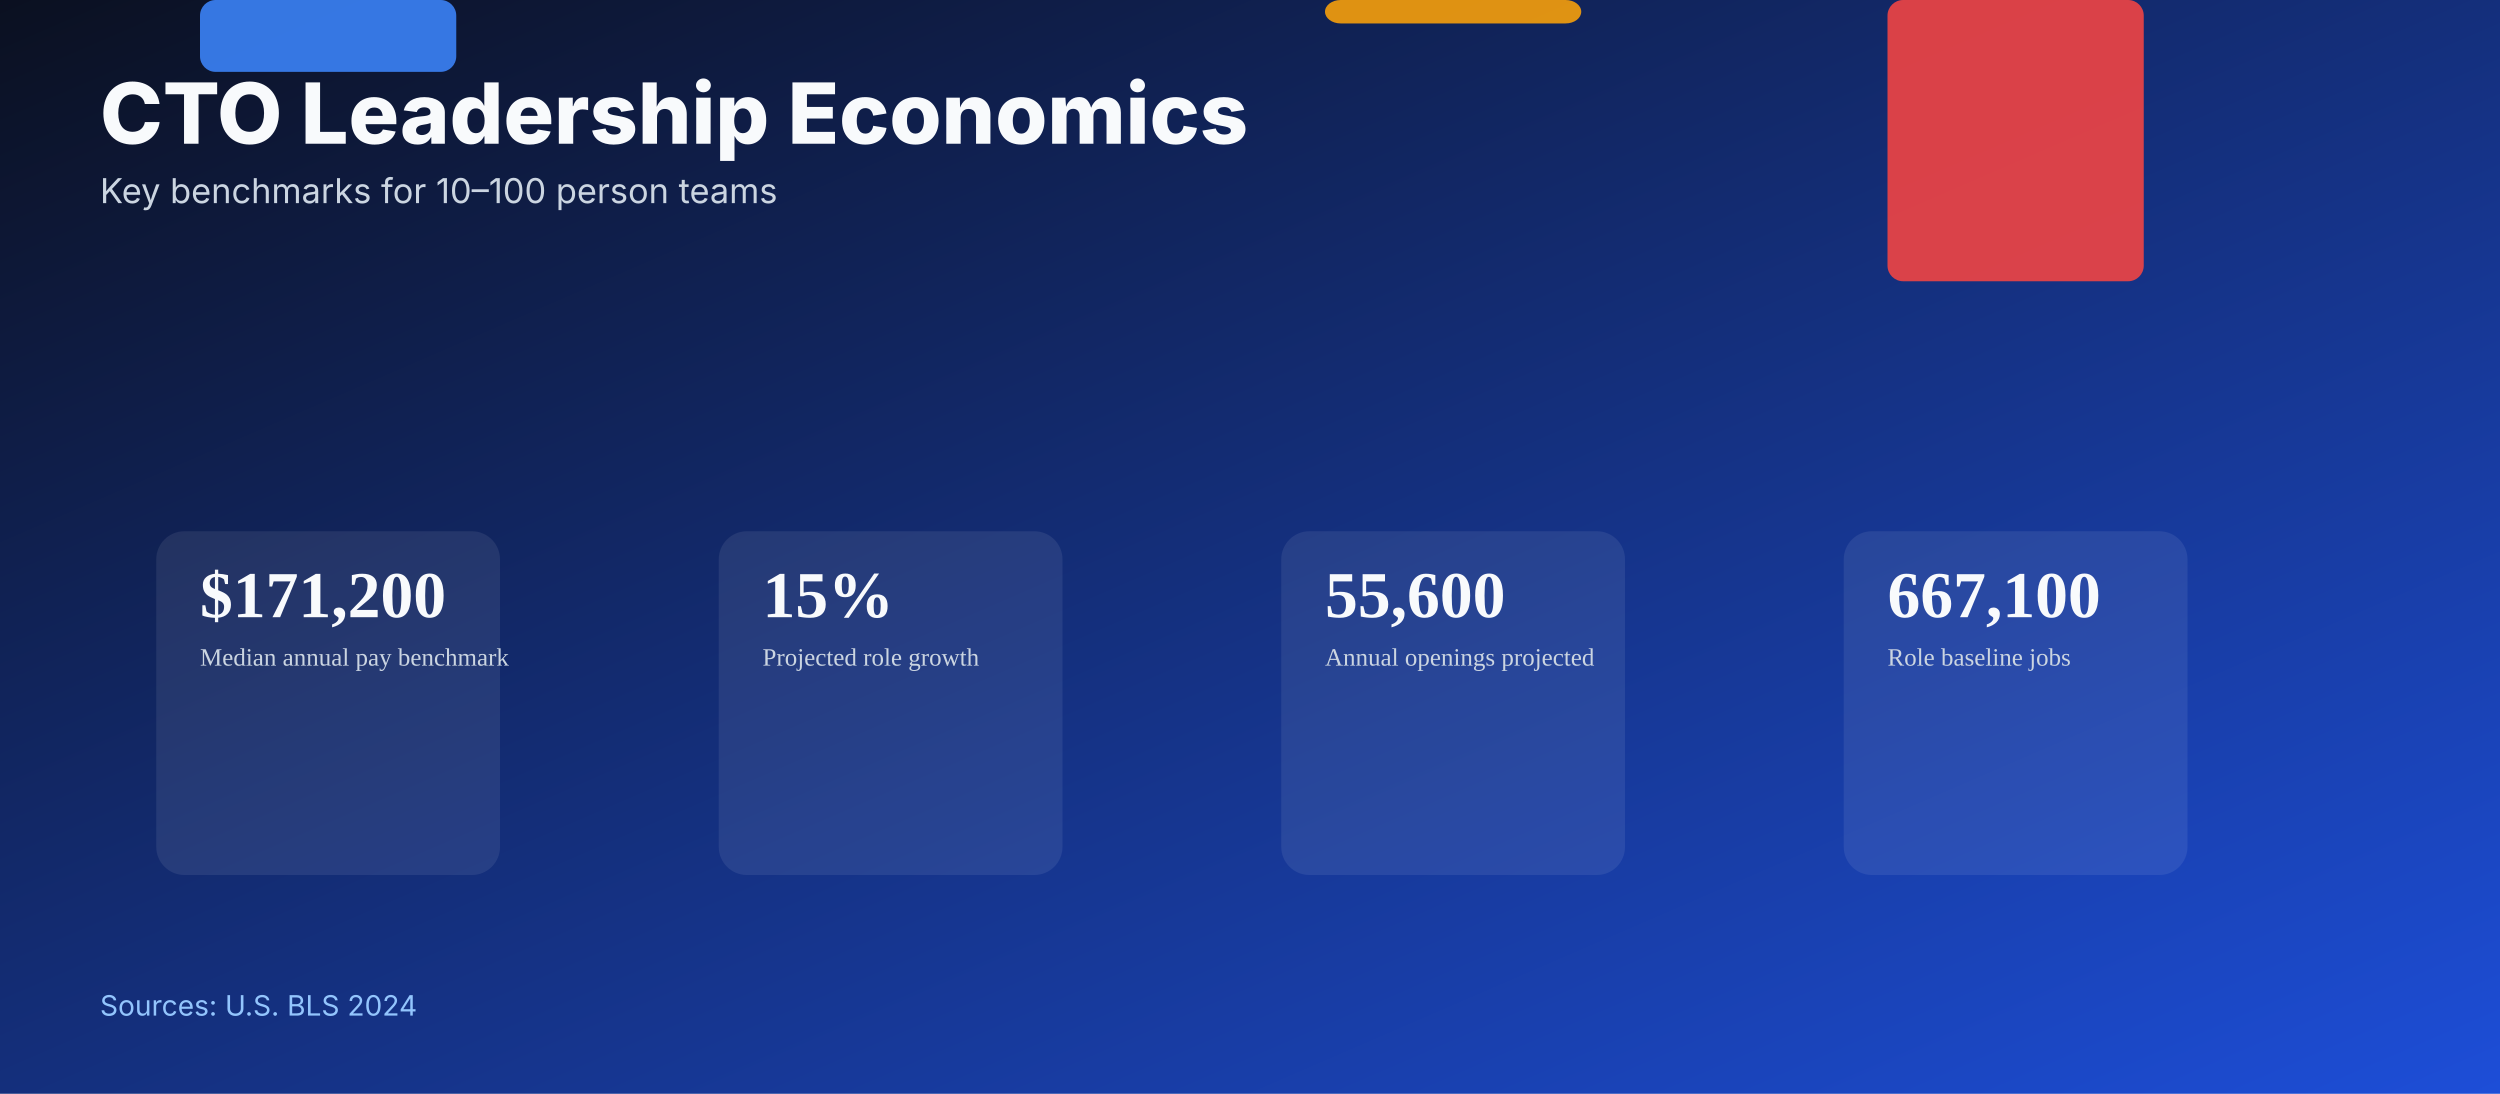
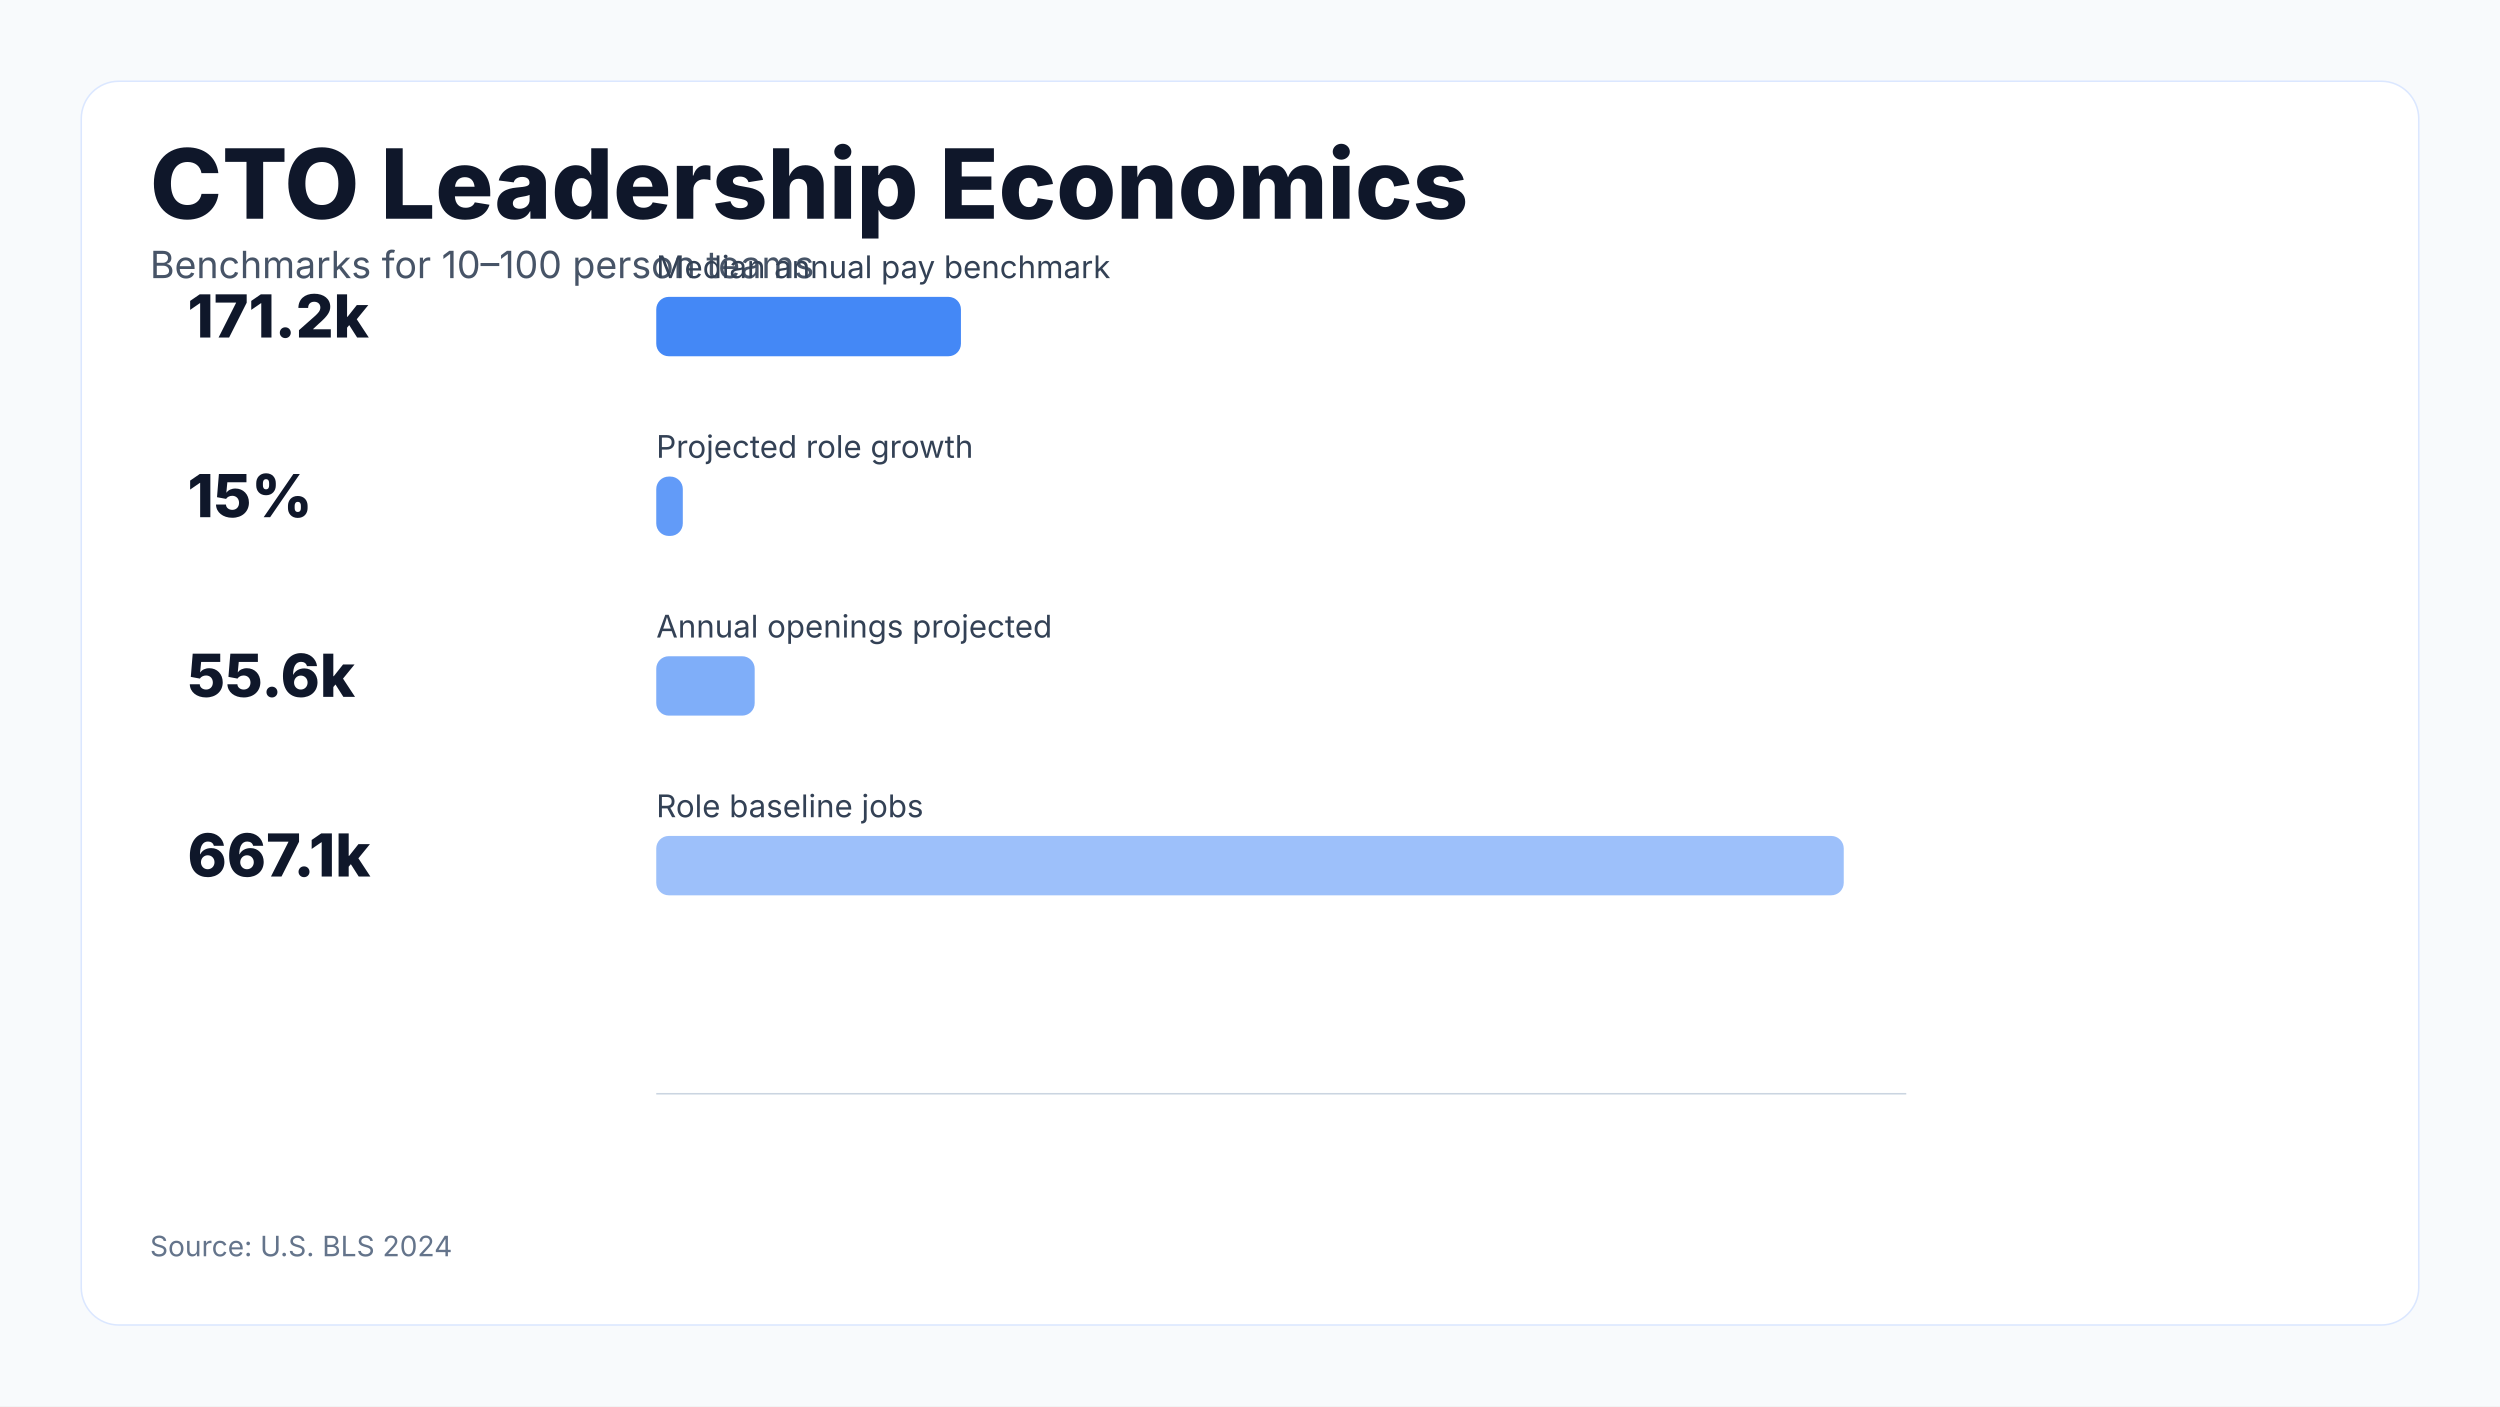
- <svg xmlns="http://www.w3.org/2000/svg" width="1600" height="700" viewBox="0 0 1600 700" role="img" aria-label="CTO Leadership Economics infographic">
-   <defs>
-     <linearGradient id="g" x1="0" y1="0" x2="1" y2="1">
-       <stop offset="0%" stop-color="#0b1020" />
-       <stop offset="100%" stop-color="#1d4ed8" />
-     </linearGradient>
-   </defs>
-   <rect width="1600" height="700" fill="url(#g)" />
-   <text x="64" y="92" font-size="54" font-family="Inter,Arial,sans-serif" font-weight="800" fill="#f8fafc">CTO Leadership Economics</text>
-   <text x="64" y="130" font-size="22" font-family="Inter,Arial,sans-serif" fill="#cbd5e1">Key benchmarks for 10–100 person teams</text>
-   <rect x="100" y="340" width="220" height="220" rx="18" fill="#ffffff" opacity="0.08" />
-   <rect x="128" y="500-h" width="164" height="46" rx="10" fill="#3b82f6" opacity="0.9" />
-   <text x="128" y="395" font-size="42" font-weight="800" fill="#f8fafc">$171,200</text>
-   <text x="128" y="426" font-size="16" fill="#cbd5e1">Median annual pay benchmark</text>
-   <rect x="460" y="340" width="220" height="220" rx="18" fill="#ffffff" opacity="0.08" />
-   <rect x="488" y="500-h" width="164" height="0" rx="10" fill="#14b8a6" opacity="0.9" />
-   <text x="488" y="395" font-size="42" font-weight="800" fill="#f8fafc">15%</text>
-   <text x="488" y="426" font-size="16" fill="#cbd5e1">Projected role growth</text>
-   <rect x="820" y="340" width="220" height="220" rx="18" fill="#ffffff" opacity="0.08" />
-   <rect x="848" y="500-h" width="164" height="15" rx="10" fill="#f59e0b" opacity="0.9" />
-   <text x="848" y="395" font-size="42" font-weight="800" fill="#f8fafc">55,600</text>
-   <text x="848" y="426" font-size="16" fill="#cbd5e1">Annual openings projected</text>
-   <rect x="1180" y="340" width="220" height="220" rx="18" fill="#ffffff" opacity="0.08" />
-   <rect x="1208" y="500-h" width="164" height="180" rx="10" fill="#ef4444" opacity="0.9" />
-   <text x="1208" y="395" font-size="42" font-weight="800" fill="#f8fafc">667,100</text>
-   <text x="1208" y="426" font-size="16" fill="#cbd5e1">Role baseline jobs</text>
-   <text x="64" y="650" font-size="18" font-family="Inter,Arial,sans-serif" fill="#93c5fd">Sources: U.S. BLS 2024</text>
+ <svg xmlns="http://www.w3.org/2000/svg" width="1600" height="900" viewBox="0 0 1600 900" role="img" aria-label="CTO Leadership Economics infographic">
+   <rect width="1600" height="900" fill="#f8fafc" />
+   <rect x="52" y="52" width="1496" height="796" rx="24" fill="#ffffff" stroke="#dbe7ff" />
+   <text x="96" y="140" font-size="62" font-family="Inter,Arial,sans-serif" font-weight="800" fill="#0f172a">CTO Leadership Economics</text>
+   <text x="96" y="178" font-size="24" font-family="Inter,Arial,sans-serif" fill="#475467">Benchmarks for 10–100 person teams</text>
+   <rect x="420" y="190" width="195" height="38" rx="8" fill="#3b82f6" opacity="0.95" />
+   <text x="120" y="216" font-size="38" font-family="Inter,Arial,sans-serif" font-weight="800" fill="#0f172a">171.2k</text>
+   <text x="420" y="178" font-size="20" font-family="Inter,Arial,sans-serif" fill="#334155">Median annual pay benchmark</text>
+   <rect x="420" y="305" width="17" height="38" rx="8" fill="#3b82f6" opacity="0.8" />
+   <text x="120" y="331" font-size="38" font-family="Inter,Arial,sans-serif" font-weight="800" fill="#0f172a">15%</text>
+   <text x="420" y="293" font-size="20" font-family="Inter,Arial,sans-serif" fill="#334155">Projected role growth</text>
+   <rect x="420" y="420" width="63" height="38" rx="8" fill="#3b82f6" opacity="0.65" />
+   <text x="120" y="446" font-size="38" font-family="Inter,Arial,sans-serif" font-weight="800" fill="#0f172a">55.6k</text>
+   <text x="420" y="408" font-size="20" font-family="Inter,Arial,sans-serif" fill="#334155">Annual openings projected</text>
+   <rect x="420" y="535" width="760" height="38" rx="8" fill="#3b82f6" opacity="0.5" />
+   <text x="120" y="561" font-size="38" font-family="Inter,Arial,sans-serif" font-weight="800" fill="#0f172a">667.1k</text>
+   <text x="420" y="523" font-size="20" font-family="Inter,Arial,sans-serif" fill="#334155">Role baseline jobs</text>
+   <line x1="420" y1="700" x2="1220" y2="700" stroke="#cbd5e1" />
+   <text x="96" y="804" font-size="18" font-family="Inter,Arial,sans-serif" fill="#64748b">Source: U.S. BLS 2024</text>
</svg>
